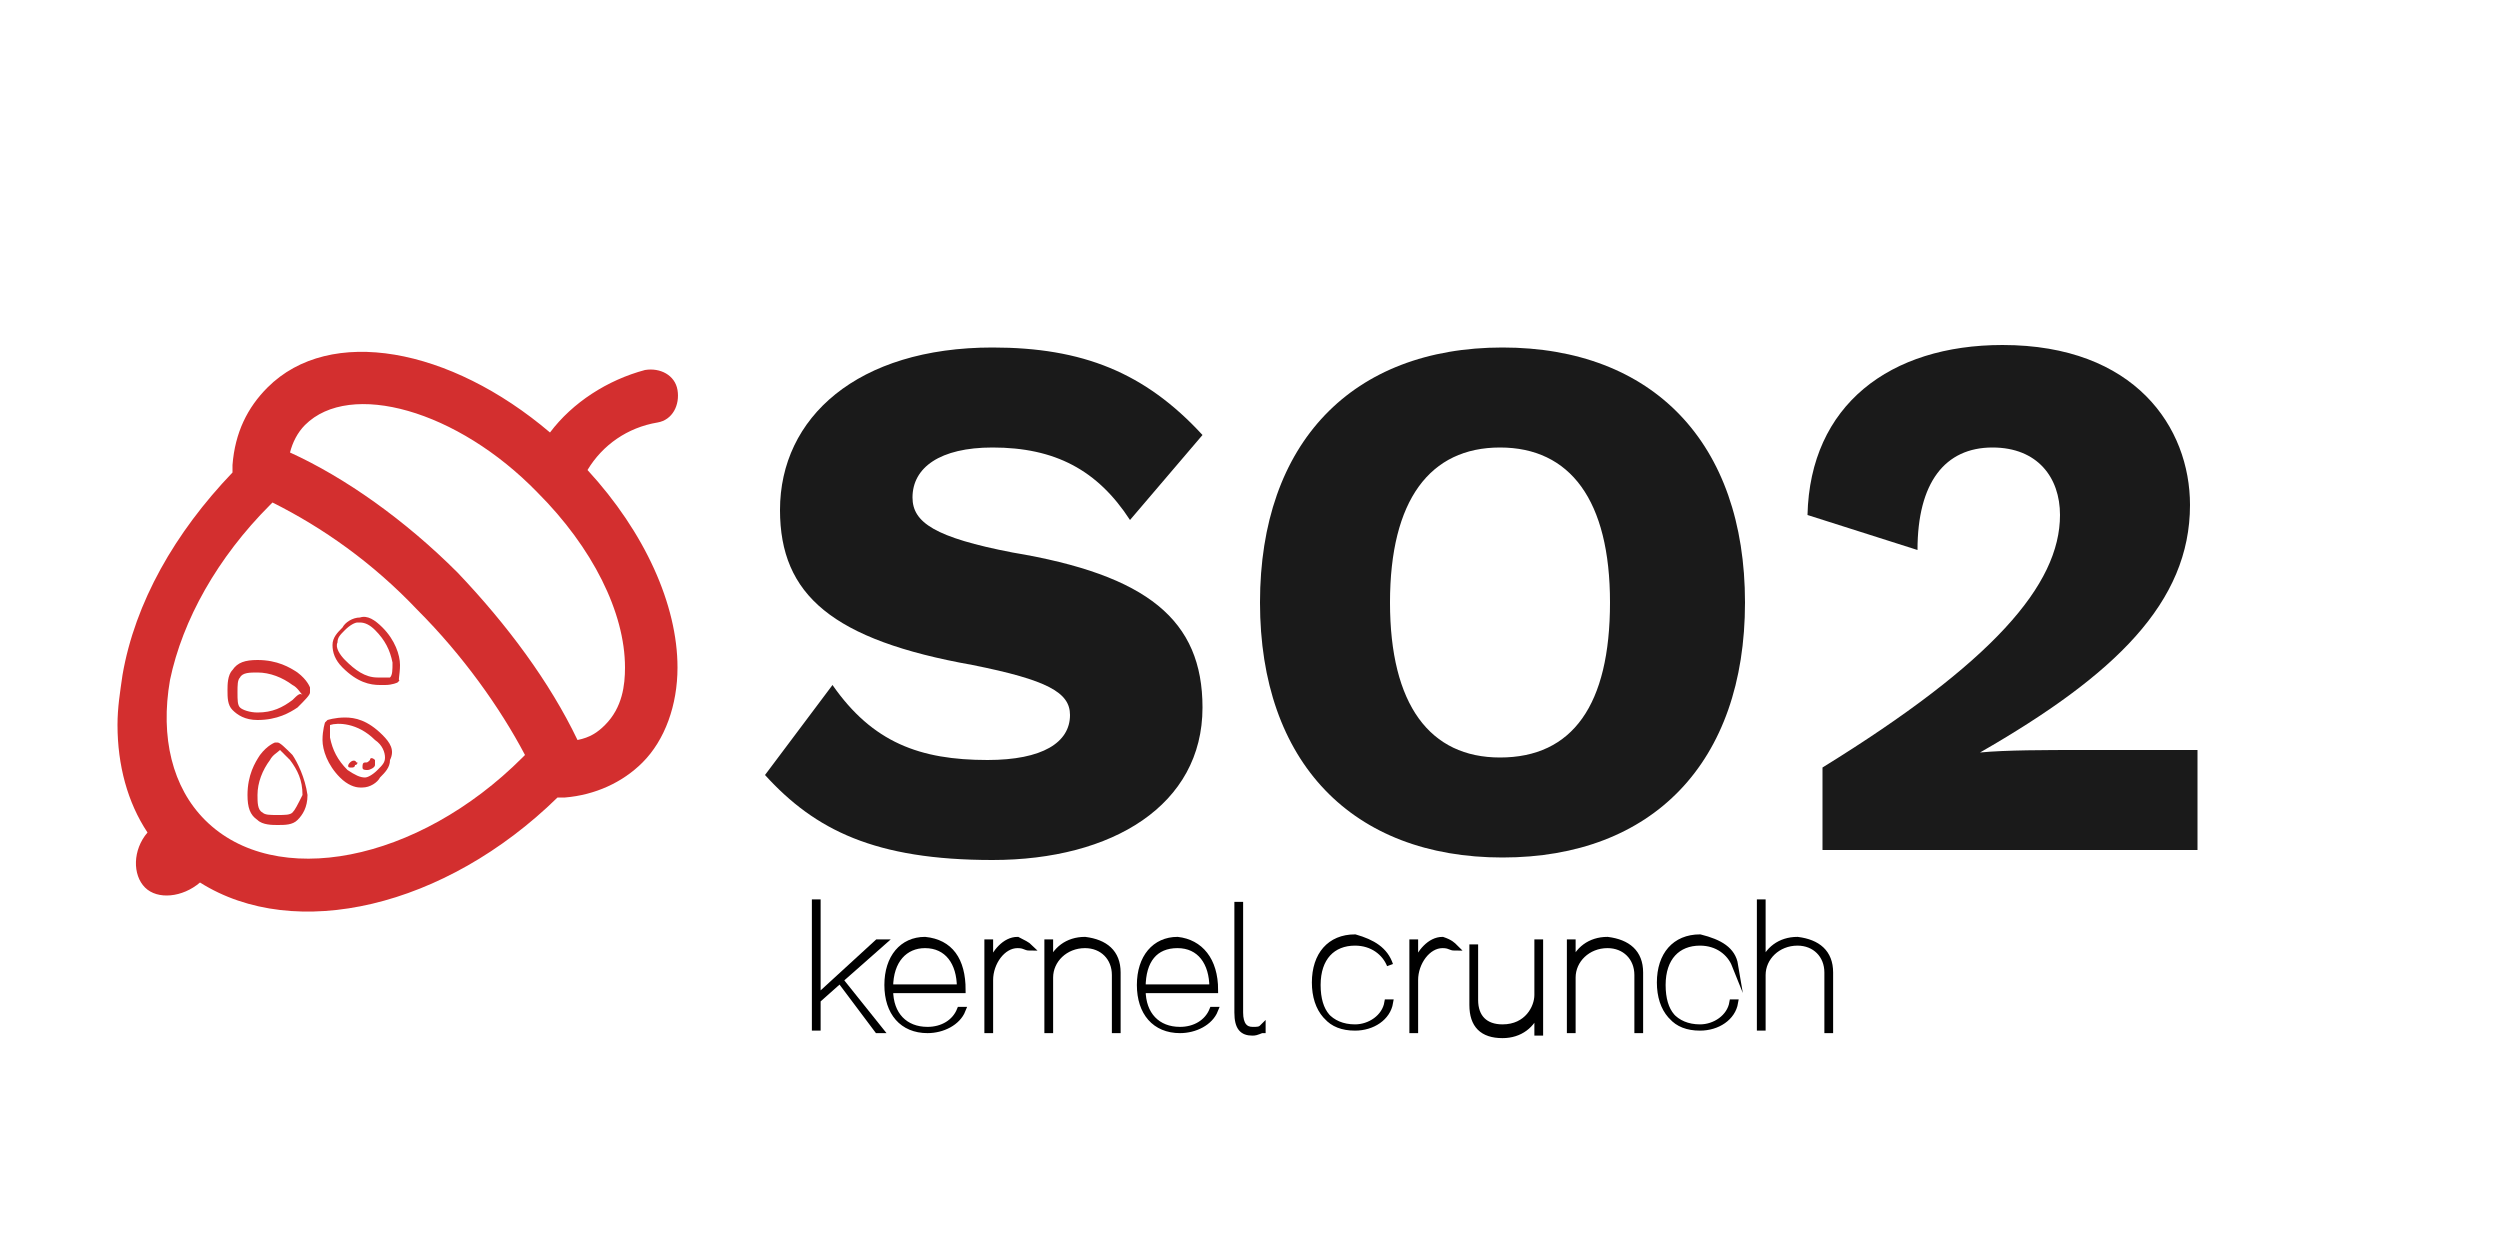
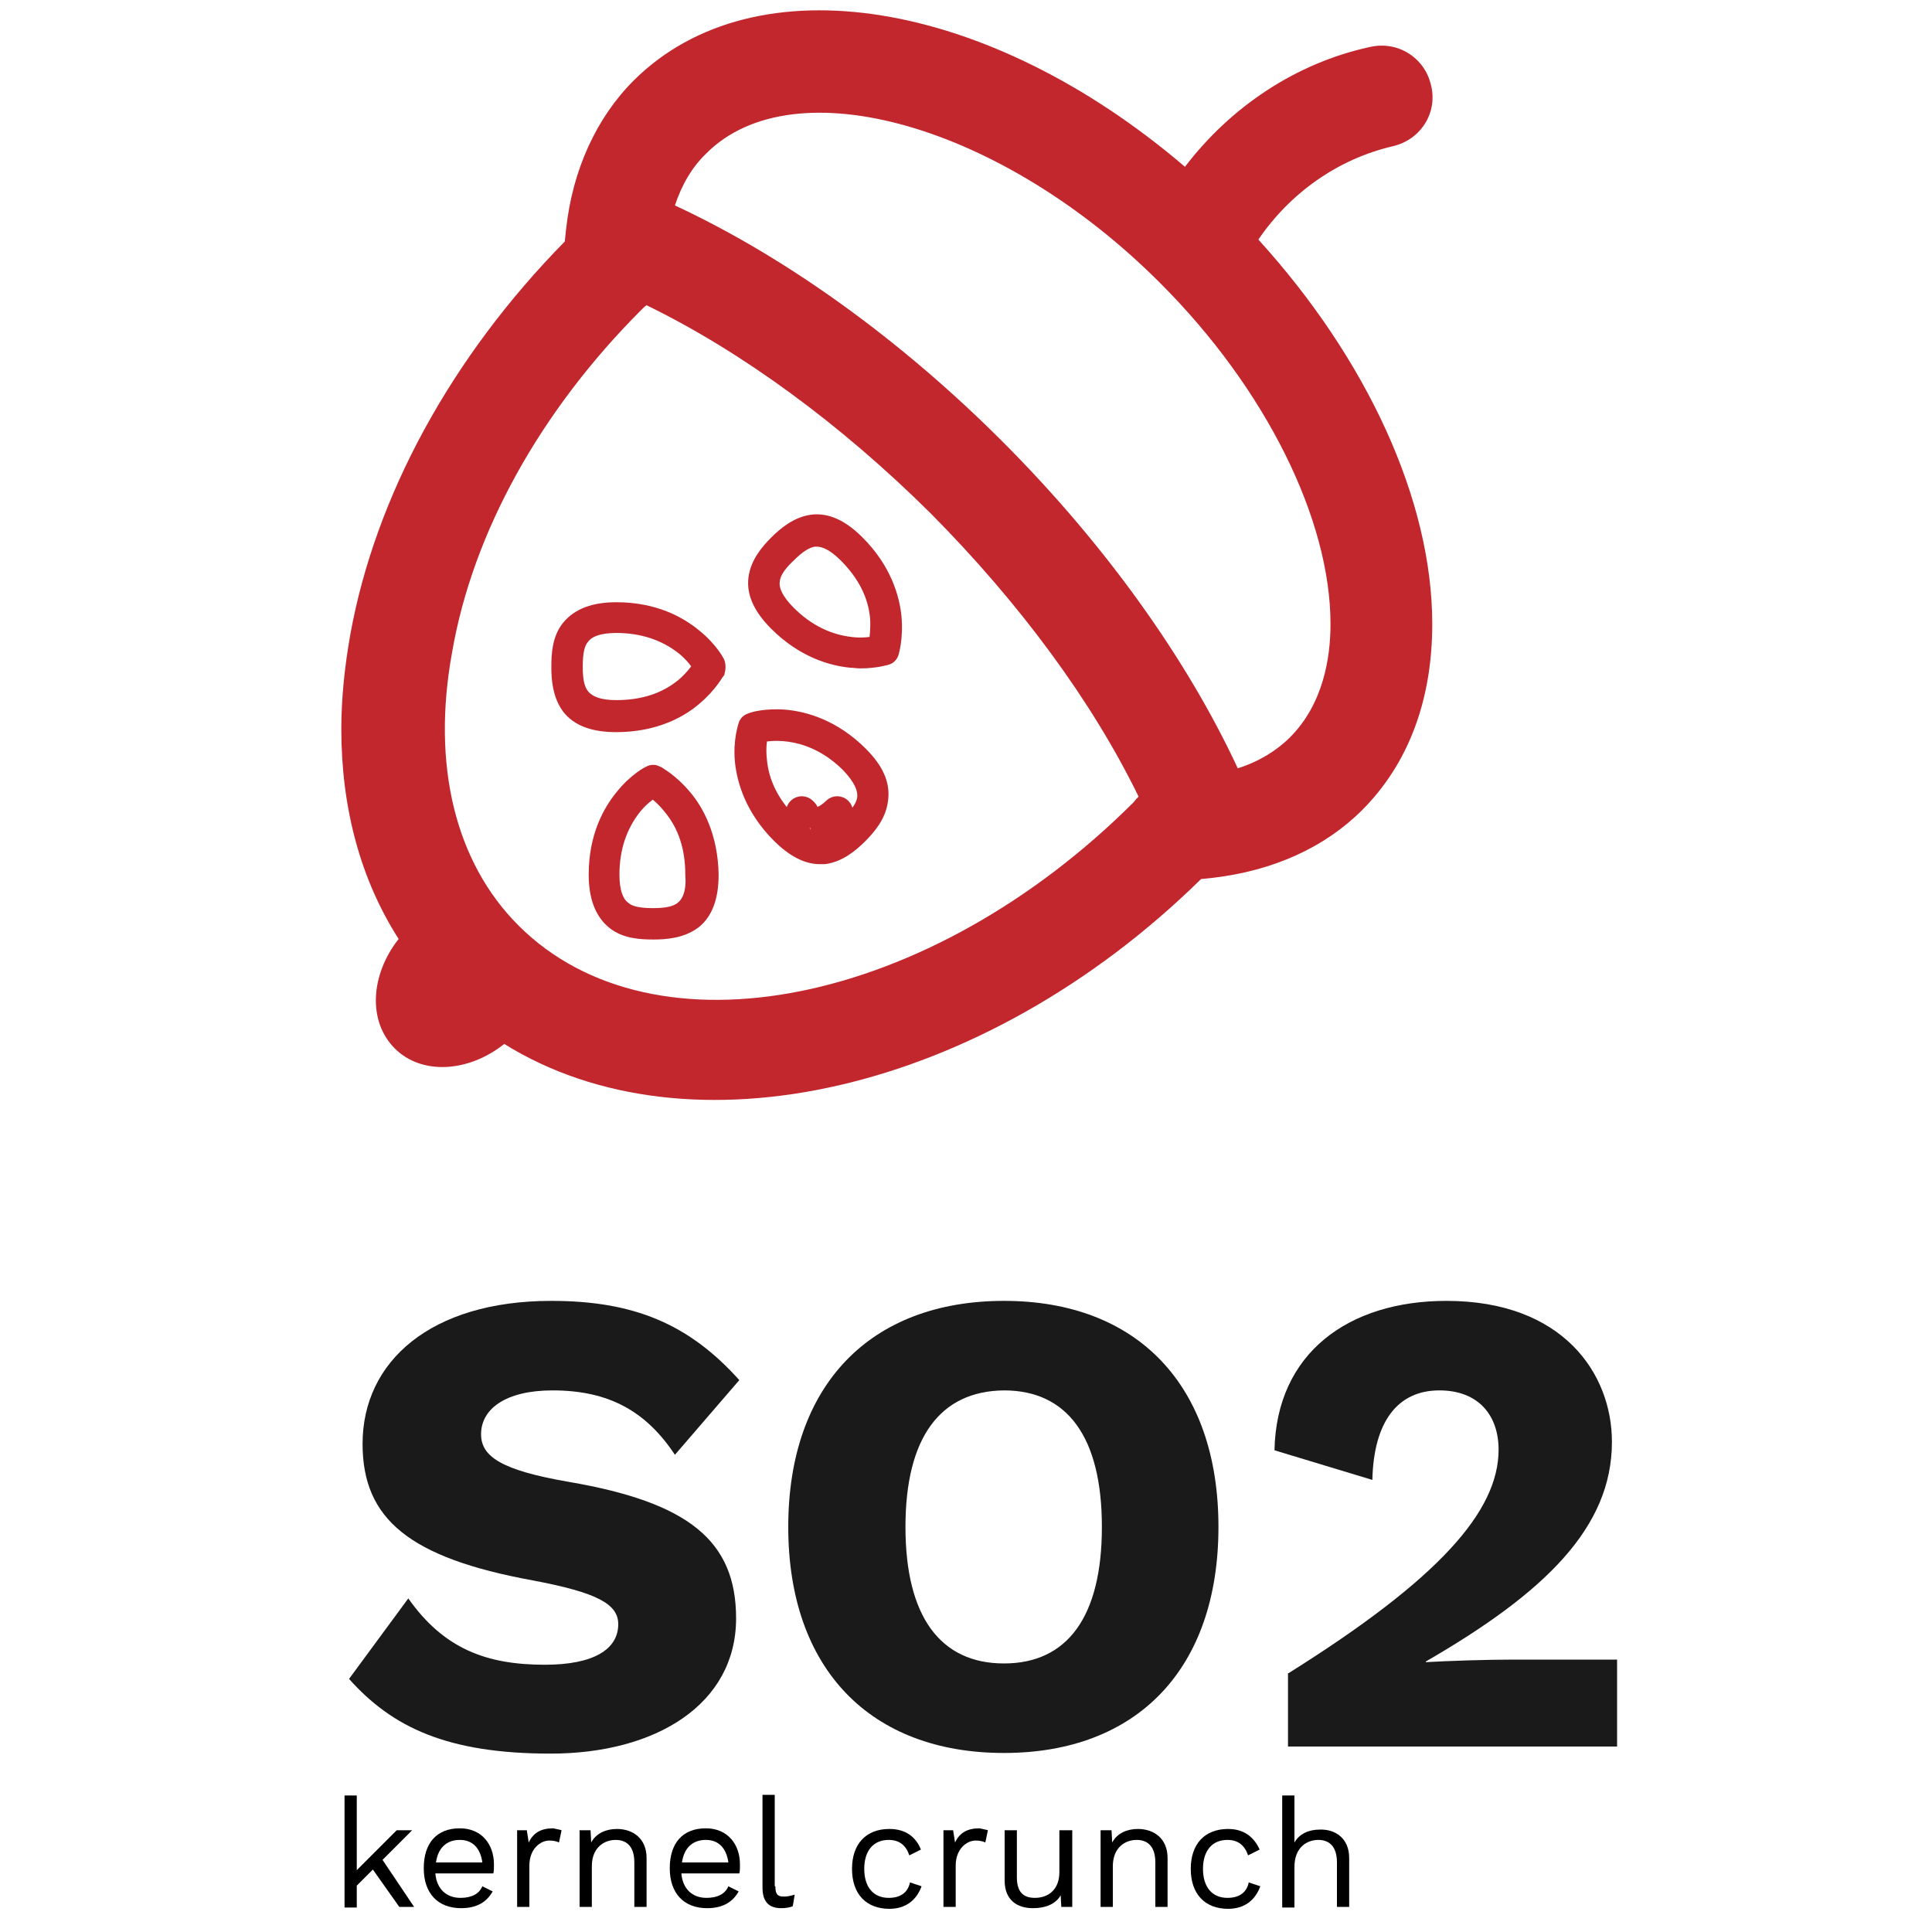
- <svg xmlns="http://www.w3.org/2000/svg" version="1.1" x="0px" y="0px" viewBox="0 0 100 50" style="enable-background:new 0 0 100 50;" xml:space="preserve">
+ <svg xmlns="http://www.w3.org/2000/svg" version="1.1" id="Layer_1" x="0px" y="0px" viewBox="0 0 300 300" style="enable-background:new 0 0 300 300;" xml:space="preserve">
  <style type="text/css">
- 	.st0{fill-rule:evenodd;clip-rule:evenodd;fill:#D32F2F;}
- 	.st1{fill:#1A1A1A;}
- 	.st2{stroke:#000000;stroke-width:0.25;stroke-miterlimit:10;}
- 	.st3{fill:#D32F2F;}
+ 	.st0{fill:#1A1A1A;}
+ 	.st1{fill-rule:evenodd;clip-rule:evenodd;fill:#C1272D;}
+ 	.st2{fill:#C1272D;stroke:#C1272D;stroke-width:2.373;stroke-miterlimit:10;}
</style>
-   <g id="Layer_1">
-     <g>
-       <path class="st0" d="M22,17.3c-4-3.4-8.8-4.3-11.3-1.8c-0.8,0.8-1.3,1.8-1.4,3.1l0,0.3c-2.3,2.4-3.9,5.2-4.4,8.1    c-0.1,0.7-0.2,1.3-0.2,2c0,1.6,0.4,3.1,1.2,4.3c-0.6,0.7-0.6,1.7-0.1,2.2C6.3,36,7.3,35.9,8,35.3c3.8,2.4,9.8,1,14.3-3.4l0.3,0    c1.2-0.1,2.3-0.6,3.1-1.4c0.9-0.9,1.4-2.3,1.4-3.8c0-2.5-1.3-5.4-3.6-7.9c0.6-1,1.6-1.7,2.8-1.9c0.6-0.1,0.9-0.7,0.8-1.3    c-0.1-0.6-0.7-0.9-1.3-0.8C24.3,15.2,22.9,16.1,22,17.3L22,17.3z M10.8,20.2c0,0,0.1-0.1,0.1-0.1c2,1,4,2.4,5.8,4.3    c1.8,1.8,3.3,3.9,4.3,5.8c0,0-0.1,0.1-0.1,0.1c-4.2,4.2-9.9,5.3-12.7,2.5c-1.3-1.3-1.8-3.3-1.4-5.6C7.3,24.8,8.7,22.3,10.8,20.2    L10.8,20.2z M12.2,17c1.8-1.8,6.1-0.6,9.3,2.7c2.2,2.2,3.5,4.8,3.5,7c0,0.7-0.1,1.6-0.8,2.3c-0.3,0.3-0.6,0.5-1.1,0.6    c-1.1-2.3-2.8-4.6-4.8-6.7c-2.1-2.1-4.5-3.8-6.7-4.8C11.7,17.7,11.9,17.3,12.2,17L12.2,17z M12.2,17" />
-     </g>
-     <g>
-       <path class="st1" d="M48.1,17.4l-2.9,3.4c-1.3-2-3-2.9-5.5-2.9c-2.1,0-3.2,0.8-3.2,2c0,1,0.9,1.6,4,2.2c5.4,0.9,7.6,2.7,7.6,6.2    c0,3.9-3.6,6.1-8.4,6.1c-4.7,0-7.1-1.2-9.1-3.4l2.7-3.6c1.6,2.3,3.5,3,6.2,3c2.2,0,3.3-0.7,3.3-1.8c0-0.9-0.9-1.4-3.9-2    c-5.6-1-7.7-2.8-7.7-6.2c0-3.7,3.1-6.5,8.5-6.5C43.3,13.9,45.8,14.9,48.1,17.4z" />
-       <path class="st1" d="M69.8,24.1c0,6.4-3.7,10.2-9.7,10.2c-6,0-9.7-3.8-9.7-10.2s3.7-10.2,9.7-10.2C66.1,13.9,69.8,17.7,69.8,24.1z     M55.6,24.1c0,4.1,1.6,6.2,4.4,6.2c2.9,0,4.4-2.1,4.4-6.2c0-4.1-1.6-6.2-4.4-6.2C57.2,17.9,55.6,20,55.6,24.1z" />
-       <path class="st1" d="M72.9,30.7c6.8-4.2,9.5-7.3,9.5-10.1c0-1.5-0.9-2.7-2.7-2.7c-1.9,0-3,1.4-3,4.1l-4.4-1.4    c0.1-4.4,3.3-6.8,7.8-6.8c5.3,0,7.5,3.3,7.5,6.4c0,3.9-3,6.8-8.4,9.9v0c1-0.1,2.7-0.1,4-0.1h4.7V34H72.9V30.7z" />
-     </g>
-     <g>
-       <path class="st2" d="M33.6,39.2l-0.9,0.8v1.1h-0.1v-5h0.1v3.8l2.4-2.2h0.2L33.6,39.2l1.6,2h-0.1L33.6,39.2z" />
-       <path class="st2" d="M38.5,39.6h-2.9c0,1,0.6,1.6,1.5,1.6c0.6,0,1.1-0.3,1.3-0.8l0.1,0c-0.2,0.5-0.8,0.8-1.4,0.8    c-1,0-1.6-0.7-1.6-1.8c0-1.1,0.6-1.8,1.5-1.8C38,37.7,38.5,38.4,38.5,39.6L38.5,39.6z M35.6,39.5h2.8c0-1-0.5-1.7-1.4-1.7    C36.2,37.8,35.6,38.4,35.6,39.5z" />
-       <path class="st2" d="M41.2,37.9L41.2,37.9c-0.2,0-0.2-0.1-0.5-0.1c-0.6,0-1.1,0.7-1.1,1.4v2h-0.1v-3.5h0.1v0.9    c0.2-0.5,0.6-1,1.1-1C40.9,37.7,41.1,37.8,41.2,37.9z" />
-       <path class="st2" d="M44.7,38.9v2.3h-0.1V39c0-0.7-0.5-1.2-1.2-1.2c-0.8,0-1.4,0.6-1.4,1.3v2.1h-0.1v-3.5h0.1v0.9    c0.2-0.6,0.7-1,1.4-1C44.2,37.7,44.7,38.1,44.7,38.9z" />
-       <path class="st2" d="M48.6,39.6h-2.9c0,1,0.6,1.6,1.5,1.6c0.6,0,1.1-0.3,1.3-0.8l0.1,0c-0.2,0.5-0.8,0.8-1.4,0.8    c-1,0-1.6-0.7-1.6-1.8c0-1.1,0.6-1.8,1.5-1.8C48,37.7,48.6,38.4,48.6,39.6L48.6,39.6z M45.7,39.5h2.8c0-1-0.5-1.7-1.4-1.7    C46.2,37.8,45.7,38.4,45.7,39.5z" />
-       <path class="st2" d="M49.6,40.5c0,0.5,0.2,0.7,0.5,0.7c0.2,0,0.3,0,0.4-0.1v0.1c-0.1,0-0.2,0.1-0.4,0.1c-0.4,0-0.6-0.2-0.6-0.8    v-4.3h0.1V40.5z" />
-       <path class="st2" d="M55.6,38.6L55.6,38.6c-0.2-0.5-0.7-0.9-1.4-0.9c-0.9,0-1.5,0.6-1.5,1.7c0,1.1,0.5,1.7,1.5,1.7    c0.6,0,1.2-0.4,1.3-1l0.1,0c-0.1,0.6-0.7,1-1.4,1c-1,0-1.6-0.7-1.6-1.8c0-1.1,0.6-1.8,1.6-1.8C54.9,37.7,55.4,38,55.6,38.6z" />
-       <path class="st2" d="M58.2,37.9L58.2,37.9c-0.2,0-0.2-0.1-0.5-0.1c-0.6,0-1.1,0.7-1.1,1.4v2h-0.1v-3.5h0.1v0.9    c0.2-0.5,0.6-1,1.1-1C58,37.7,58.1,37.8,58.2,37.9z" />
-       <path class="st2" d="M61.6,37.8v3.5h-0.1v-0.9c-0.2,0.6-0.7,1-1.4,1c-0.8,0-1.2-0.4-1.2-1.2v-2.3h0.1V40c0,0.7,0.4,1.1,1.1,1.1    c1,0,1.4-0.8,1.4-1.3v-2.1H61.6z" />
-       <path class="st2" d="M65.6,38.9v2.3h-0.1V39c0-0.7-0.5-1.2-1.2-1.2c-0.8,0-1.4,0.6-1.4,1.3v2.1h-0.1v-3.5h0.1v0.9    c0.2-0.6,0.7-1,1.4-1C65.1,37.7,65.6,38.1,65.6,38.9z" />
-       <path class="st2" d="M69.4,38.6L69.4,38.6c-0.2-0.5-0.7-0.9-1.4-0.9c-0.9,0-1.5,0.6-1.5,1.7c0,1.1,0.5,1.7,1.5,1.7    c0.6,0,1.2-0.4,1.3-1l0.1,0c-0.1,0.6-0.7,1-1.4,1c-1,0-1.6-0.7-1.6-1.8c0-1.1,0.6-1.8,1.6-1.8C68.8,37.7,69.3,38,69.4,38.6z" />
-       <path class="st2" d="M73.2,38.9v2.3h-0.1v-2.3c0-0.7-0.5-1.2-1.2-1.2c-0.8,0-1.4,0.6-1.4,1.3v2.1h-0.1v-5h0.1v2.5    c0.2-0.6,0.7-1,1.4-1C72.7,37.7,73.2,38.1,73.2,38.9z" />
-     </g>
-     <g>
-       <path class="st3" d="M11.7,30.2c-0.3-0.3-0.5-0.5-0.6-0.5c0,0-0.1,0-0.1,0c0,0-0.3,0.1-0.6,0.5c-0.2,0.3-0.5,0.8-0.5,1.6    c0,0.5,0.1,0.8,0.4,1c0.2,0.2,0.6,0.2,0.8,0.2c0.3,0,0.6,0,0.8-0.2c0.2-0.2,0.4-0.5,0.4-1C12.2,31.1,11.9,30.5,11.7,30.2    L11.7,30.2z M11.7,32.5c-0.1,0.1-0.3,0.1-0.6,0.1c-0.3,0-0.5,0-0.6-0.1c-0.2-0.1-0.2-0.4-0.2-0.7c0-0.5,0.2-1,0.5-1.4    c0.1-0.2,0.3-0.3,0.4-0.4c0.1,0.1,0.2,0.2,0.4,0.4c0.3,0.4,0.5,0.8,0.5,1.4C11.9,32.2,11.8,32.4,11.7,32.5L11.7,32.5z M11.7,32.5" />
-       <path class="st3" d="M12.4,27.5c0,0-0.1-0.3-0.5-0.6c-0.3-0.2-0.8-0.5-1.6-0.5c-0.5,0-0.8,0.1-1,0.4c-0.2,0.2-0.2,0.6-0.2,0.8    c0,0.3,0,0.6,0.2,0.8c0.2,0.2,0.5,0.4,1,0.4c0.8,0,1.3-0.3,1.6-0.5c0.3-0.3,0.5-0.5,0.5-0.6C12.4,27.6,12.4,27.5,12.4,27.5    L12.4,27.5z M11.7,28c-0.4,0.3-0.8,0.5-1.4,0.5c-0.3,0-0.6-0.1-0.7-0.2c-0.1-0.1-0.1-0.3-0.1-0.6c0-0.3,0-0.5,0.1-0.6    c0.1-0.2,0.4-0.2,0.7-0.2c0.5,0,1,0.2,1.4,0.5c0.2,0.1,0.3,0.3,0.4,0.4C12,27.7,11.9,27.8,11.7,28L11.7,28z M11.7,28" />
-       <path class="st3" d="M16,26.6c0-0.4-0.2-1-0.7-1.5c-0.3-0.3-0.6-0.5-0.9-0.4c-0.3,0-0.6,0.2-0.7,0.4c-0.2,0.2-0.4,0.4-0.4,0.7    c0,0.3,0.1,0.6,0.4,0.9c0.6,0.6,1.1,0.7,1.5,0.7c0.1,0,0.1,0,0.2,0c0.3,0,0.5-0.1,0.5-0.1c0,0,0.1-0.1,0.1-0.1    C15.9,27.3,16,27,16,26.6L16,26.6z M15.6,27.1c-0.1,0-0.3,0-0.5,0c-0.5,0-0.9-0.3-1.3-0.7c-0.2-0.2-0.4-0.5-0.3-0.7    c0-0.2,0.1-0.3,0.3-0.5c0.2-0.2,0.4-0.3,0.5-0.3c0,0,0,0,0.1,0c0.2,0,0.4,0.1,0.6,0.3c0.4,0.4,0.6,0.8,0.7,1.3    C15.7,26.8,15.7,27,15.6,27.1L15.6,27.1z M15.6,27.1" />
-       <path class="st3" d="M15.3,29.4c-0.6-0.6-1.1-0.7-1.5-0.7c-0.4,0-0.7,0.1-0.7,0.1c0,0-0.1,0.1-0.1,0.1c0,0-0.1,0.3-0.1,0.7    c0,0.4,0.2,1,0.7,1.5c0.3,0.3,0.6,0.4,0.8,0.4c0,0,0.1,0,0.1,0c0.3,0,0.6-0.2,0.7-0.4c0.2-0.2,0.4-0.4,0.4-0.7    C15.8,30,15.6,29.7,15.3,29.4L15.3,29.4z M15.4,30.3c0,0.2-0.1,0.3-0.3,0.5c-0.2,0.2-0.4,0.3-0.5,0.3c-0.2,0-0.4-0.1-0.7-0.3    c-0.4-0.4-0.6-0.8-0.7-1.3c0-0.2,0-0.4,0-0.5c0.3-0.1,1.1-0.1,1.8,0.6C15.3,29.8,15.4,30.1,15.4,30.3L15.4,30.3z M15.4,30.3" />
-       <path class="st3" d="M14.3,30.5C14.2,30.5,14.2,30.4,14.3,30.5c-0.1-0.1-0.2-0.1-0.3,0c-0.1,0.1-0.1,0.2,0,0.2c0,0,0,0,0,0    c0,0,0.1,0,0.1,0c0,0,0.1,0,0.1-0.1C14.3,30.6,14.3,30.5,14.3,30.5L14.3,30.5z M14.3,30.5" />
-       <path class="st3" d="M15,30.4c-0.1-0.1-0.2-0.1-0.2,0c-0.1,0.1-0.1,0.1-0.2,0.1c-0.1,0-0.1,0.1-0.1,0.2c0,0.1,0.1,0.1,0.2,0.1    c0,0,0,0,0,0c0.1,0,0.3-0.1,0.3-0.2C15,30.6,15,30.5,15,30.4L15,30.4z M15,30.4" />
-     </g>
+   <g>
+     <path class="st0" d="M114.8,214.3l-10,11.6c-4.5-6.8-10.3-10-19-10c-7.3,0-11.1,2.9-11.1,6.8c0,3.5,3.2,5.6,13.6,7.4   c18.7,3.2,26,9.2,26,21.2c0,13.3-12.4,21-28.8,21c-16.1,0-24.6-4.1-31.3-11.6l9.2-12.5c5.5,7.8,12.1,10.3,21.2,10.3   c7.6,0,11.4-2.4,11.4-6.3c0-3.1-3.2-4.9-13.3-6.8c-19.1-3.5-26.4-9.5-26.4-21.2c0-12.8,10.6-22.2,29.3-22.2   C98.3,202,106.9,205.5,114.8,214.3z" />
+     <path class="st0" d="M189.2,237.1c0,22-12.6,35.1-33.3,35.1c-20.8,0-33.5-13.1-33.5-35.1s12.7-35.1,33.5-35.1   C176.6,202,189.2,215.1,189.2,237.1z M140.6,237.1c0,13.9,5.4,21.2,15.3,21.2c9.8,0,15.2-7.2,15.2-21.2s-5.4-21.2-15.2-21.2   C146,216,140.6,223.2,140.6,237.1z" />
+     <path class="st0" d="M200.1,259.8c23.3-14.6,32.6-25.1,32.6-34.7c0-5.3-3.1-9.2-9.2-9.2c-6.5,0-10.2,4.9-10.4,13.9l-15.2-4.6   c0.3-15.1,11.5-23.2,26.7-23.2c18.1,0,25.7,11.3,25.7,21.9c0,13.3-10.4,23.4-28.9,34.1v0.1c3.4-0.2,9.4-0.4,13.7-0.4h16v13.5h-51.1   V259.8z" />
  </g>
-   <g id="Layer_2">
- </g>
+   <g>
+     <path d="M57.9,290.3l-2.5,2.5v3.4h-1.9v-17.4h1.9v11.6l6.2-6.2h2.4l-4.6,4.6l4.9,7.3h-2.3L57.9,290.3z" />
+     <path d="M76.6,290.9h-9c0.2,2.4,1.7,3.8,3.9,3.8c1.7,0,2.9-0.6,3.4-1.8l1.6,0.8c-0.9,1.6-2.4,2.6-4.9,2.6c-3.6,0-5.8-2.3-5.8-6.2   s2-6.2,5.6-6.2c3.4,0,5.3,2.5,5.3,5.6C76.7,290.1,76.7,290.6,76.6,290.9z M67.7,289.2h7.2c-0.3-2.2-1.5-3.5-3.5-3.5   C69.3,285.7,68,287,67.7,289.2z" />
+     <path d="M87.2,284.2l-0.4,1.9c-0.4-0.2-0.9-0.3-1.5-0.3c-1.4,0-3.1,1.3-3.1,3.9v6.4h-1.9v-11.9h1.5l0.3,1.9   c0.7-1.5,1.9-2.2,3.8-2.2C86.3,284,86.9,284.1,87.2,284.2z" />
+     <path d="M100.4,288.5v7.6h-1.9v-6.9c0-2.6-1.3-3.5-2.9-3.5c-1.7,0-3.7,1.1-3.7,4.1v6.3H90v-11.9h1.7l0.1,1.9c0.8-1.5,2.4-2.1,4-2.1   C98.3,284,100.4,285.5,100.4,288.5z" />
+     <path d="M114.8,290.9h-9c0.2,2.4,1.7,3.8,3.9,3.8c1.7,0,2.9-0.6,3.4-1.8l1.6,0.8c-0.9,1.6-2.4,2.6-4.9,2.6c-3.6,0-5.8-2.3-5.8-6.2   s2-6.2,5.6-6.2c3.4,0,5.3,2.5,5.3,5.6C114.9,290.1,114.9,290.6,114.8,290.9z M105.9,289.2h7.2c-0.3-2.2-1.5-3.5-3.5-3.5   C107.5,285.7,106.2,287,105.9,289.2z" />
+     <path d="M120.4,292.9c0,1.2,0.3,1.6,1.3,1.6c0.6,0,1-0.1,1.7-0.3l-0.3,1.8c-0.5,0.2-1.1,0.3-1.8,0.3c-1.9,0-2.9-1-2.9-3.2v-14.4   h1.9V292.9z" />
+     <path d="M143,287.2l-1.8,0.9c-0.5-1.5-1.5-2.4-3.2-2.4c-2.4,0-3.8,1.7-3.8,4.5s1.4,4.5,3.8,4.5c1.9,0,3-0.9,3.3-2.4l1.8,0.6   c-0.8,2.2-2.5,3.5-5,3.5c-3.6,0-5.8-2.3-5.8-6.2s2.2-6.2,5.8-6.2C140.6,284,142.2,285.2,143,287.2z" />
+     <path d="M153.4,284.2l-0.4,1.9c-0.4-0.2-0.9-0.3-1.5-0.3c-1.4,0-3.1,1.3-3.1,3.9v6.4h-1.9v-11.9h1.5l0.3,1.9   c0.7-1.5,1.9-2.2,3.8-2.2C152.5,284,153.1,284.1,153.4,284.2z" />
+     <path d="M166.5,284.2v11.9h-1.7l-0.1-1.8c-0.8,1.4-2.4,2-4.3,2c-2.4,0-4.4-1.2-4.4-4.3v-7.8h1.9v7.3c0,2.4,1.1,3.2,2.8,3.2   c2,0,3.8-1.2,3.8-4v-6.5H166.5z" />
+     <path d="M181.3,288.5v7.6h-1.9v-6.9c0-2.6-1.3-3.5-2.9-3.5c-1.7,0-3.7,1.1-3.7,4.1v6.3h-1.9v-11.9h1.7l0.1,1.9   c0.8-1.5,2.4-2.1,4-2.1C179.2,284,181.3,285.5,181.3,288.5z" />
+     <path d="M195.6,287.2l-1.8,0.9c-0.5-1.5-1.5-2.4-3.2-2.4c-2.4,0-3.8,1.7-3.8,4.5s1.4,4.5,3.8,4.5c1.9,0,3-0.9,3.3-2.4l1.8,0.6   c-0.8,2.2-2.5,3.5-5,3.5c-3.6,0-5.8-2.3-5.8-6.2s2.2-6.2,5.8-6.2C193.1,284,194.7,285.2,195.6,287.2z" />
+     <path d="M209.5,288.5v7.6h-1.9v-6.9c0-2.6-1.3-3.5-2.9-3.5c-1.7,0-3.7,1.1-3.7,4.2v6.3h-1.9v-17.4h1.9v7.3c0.8-1.4,2.3-2,3.9-2   C207.4,284,209.5,285.5,209.5,288.5z" />
+   </g>
+   <g>
+     <path class="st1" d="M184,25.9c-30.4-26-66.7-32.2-85.6-13.4c-5.8,5.8-9.5,13.9-10.5,23.1l-0.2,1.9C70.1,55.4,58.3,77,54.4,98.5   c-0.9,5.1-1.4,10-1.4,14.7c0,12.3,3,23.4,8.9,32.6c-4.4,5.6-4.8,12.8-0.6,17c4.2,4.2,11.5,3.7,17-0.7   c28.6,17.8,74.2,7.8,108.2-25.6l1.9-0.2c9.3-1.1,17.3-4.7,23.1-10.5c7.2-7.2,10.9-17.1,10.9-28.9c0-19.2-10.1-41.1-27-59.7   c4.9-7.2,12.3-12.5,20.9-14.5c4.3-1,7-5.2,5.9-9.5c-1-4.3-5.2-6.9-9.5-5.9C201.2,9.8,191.1,16.6,184,25.9L184,25.9z M99.6,48.1   c0.3-0.3,0.5-0.5,0.8-0.7c14.8,7.2,30.2,18.5,44.1,32.3c13.8,13.9,25.1,29.2,32.3,44c-0.3,0.3-0.5,0.5-0.7,0.8   c-31.7,31.7-74.5,40.3-95.6,19.2c-9.8-9.8-13.5-24.9-10.3-42.4C73.4,82.7,83.9,63.8,99.6,48.1L99.6,48.1z M109.7,23.8   c13.6-13.6,46-4.4,70.5,20.2c16.3,16.3,26.4,36.6,26.4,52.9c0,5.2-1.1,12.4-6.3,17.6c-2.1,2.1-4.9,3.8-8.1,4.8   c-8-17.2-20.8-35-36.6-50.8c-15.8-15.8-33.6-28.6-50.8-36.6C105.9,28.6,107.5,25.9,109.7,23.8L109.7,23.8z M109.7,23.8" />
+   </g>
+   <g>
+     <path class="st2" d="M106.2,123.7c-2.1-2.5-4.1-3.5-4.2-3.6c-0.4-0.2-0.8-0.2-1.1,0c-0.1,0-2.2,1.1-4.2,3.6   c-1.9,2.3-4.1,6.2-4.1,12.1c0,3.4,0.9,5.8,2.7,7.3c1.8,1.5,4.3,1.6,6.2,1.6c1.9,0,4.3-0.2,6.2-1.6c1.8-1.4,2.7-3.8,2.7-7.3   C110.3,129.9,108.1,125.9,106.2,123.7L106.2,123.7z M106,141.1c-1,0.8-2.4,1.1-4.6,1.1c-2.2,0-3.7-0.3-4.6-1.1   c-1.2-0.9-1.8-2.7-1.8-5.3c0-4.1,1.2-7.6,3.4-10.4c1.1-1.4,2.3-2.2,2.9-2.7c0.7,0.4,1.8,1.3,2.9,2.7c2.3,2.8,3.4,6.3,3.4,10.4   C107.8,138.4,107.2,140.1,106,141.1L106,141.1z M106,141.1" />
+     <path class="st2" d="M111.4,103c0-0.1-1.1-2.2-3.6-4.2c-2.3-1.9-6.2-4.1-12.1-4.1c-3.4,0-5.8,0.9-7.3,2.7c-1.5,1.8-1.6,4.3-1.6,6.2   c0,1.9,0.2,4.3,1.6,6.2c1.4,1.8,3.8,2.7,7.3,2.7c5.9,0,9.9-2.2,12.1-4.1c2.5-2.1,3.5-4.1,3.6-4.2   C111.5,103.8,111.5,103.3,111.4,103L111.4,103z M106.1,106.5c-2.8,2.3-6.3,3.4-10.4,3.4c-2.6,0-4.3-0.6-5.3-1.8   c-0.8-1-1.1-2.4-1.1-4.6c0-2.2,0.3-3.7,1.1-4.6c0.9-1.2,2.7-1.8,5.3-1.8c4.1,0,7.6,1.2,10.4,3.4c1.4,1.1,2.2,2.3,2.7,2.9   C108.3,104.2,107.5,105.3,106.1,106.5L106.1,106.5z M106.1,106.5" />
+     <path class="st2" d="M138.8,95.8c-0.3-2.9-1.5-7.3-5.7-11.5c-2.4-2.4-4.7-3.5-7-3.2c-2.3,0.3-4.2,1.9-5.5,3.2   c-1.4,1.4-2.9,3.2-3.2,5.5c-0.3,2.3,0.8,4.6,3.2,7c4.2,4.2,8.6,5.4,11.5,5.7c0.5,0,1,0.1,1.5,0.1c2.4,0,3.9-0.5,4-0.5   c0.4-0.1,0.7-0.4,0.8-0.8C138.4,101.3,139.1,99,138.8,95.8L138.8,95.8z M136.1,99.9c-0.8,0.2-2.2,0.4-3.9,0.2   c-3.6-0.4-6.9-2-9.8-4.9c-1.8-1.8-2.7-3.5-2.5-5c0.1-1.2,0.9-2.5,2.5-4c1.6-1.6,2.8-2.3,4-2.5c0.1,0,0.3,0,0.4,0   c1.4,0,2.9,0.8,4.6,2.5c2.9,2.9,4.6,6.2,4.9,9.8C136.4,97.7,136.2,99.1,136.1,99.9L136.1,99.9z M136.1,99.9" />
+     <path class="st2" d="M133.6,117.1c-4.2-4.2-8.6-5.4-11.5-5.7c-3.2-0.3-5.4,0.4-5.5,0.5c-0.4,0.1-0.7,0.4-0.8,0.8   c0,0.1-0.8,2.3-0.5,5.5c0.3,2.9,1.5,7.3,5.7,11.5c2.2,2.2,4.3,3.3,6.3,3.3c0.2,0,0.5,0,0.7,0c2.3-0.3,4.2-1.9,5.5-3.2   c1.4-1.4,2.9-3.2,3.2-5.5C137.1,121.8,136,119.5,133.6,117.1L133.6,117.1z M134.3,123.8c-0.1,1.2-0.9,2.5-2.5,4   c-1.6,1.6-2.8,2.3-4,2.5c-1.5,0.2-3.1-0.6-5-2.5c-2.9-2.9-4.6-6.2-4.9-9.8c-0.2-1.8,0-3.2,0.2-3.9c1.9-0.4,8-1,13.7,4.7   C133.6,120.7,134.4,122.3,134.3,123.8L134.3,123.8z M134.3,123.8" />
+     <path class="st2" d="M125.6,125.4c-0.1-0.1-0.1-0.1-0.2-0.2c-0.5-0.5-1.3-0.5-1.8,0c-0.5,0.5-0.5,1.3,0,1.8   c0.1,0.1,0.2,0.2,0.3,0.3c0.2,0.2,0.6,0.3,0.9,0.3c0.3,0,0.7-0.1,0.9-0.4C126.1,126.7,126.1,125.9,125.6,125.4L125.6,125.4z    M125.6,125.4" />
+     <path class="st2" d="M130.9,125.2c-0.5-0.5-1.3-0.5-1.8,0c-0.6,0.6-1.1,0.9-1.5,1.1c-0.7,0.2-1,0.9-0.8,1.6   c0.2,0.5,0.7,0.9,1.2,0.9c0.1,0,0.2,0,0.4-0.1c1.1-0.3,2-1.1,2.5-1.7C131.4,126.5,131.4,125.7,130.9,125.2L130.9,125.2z    M130.9,125.2" />
+   </g>
</svg>
